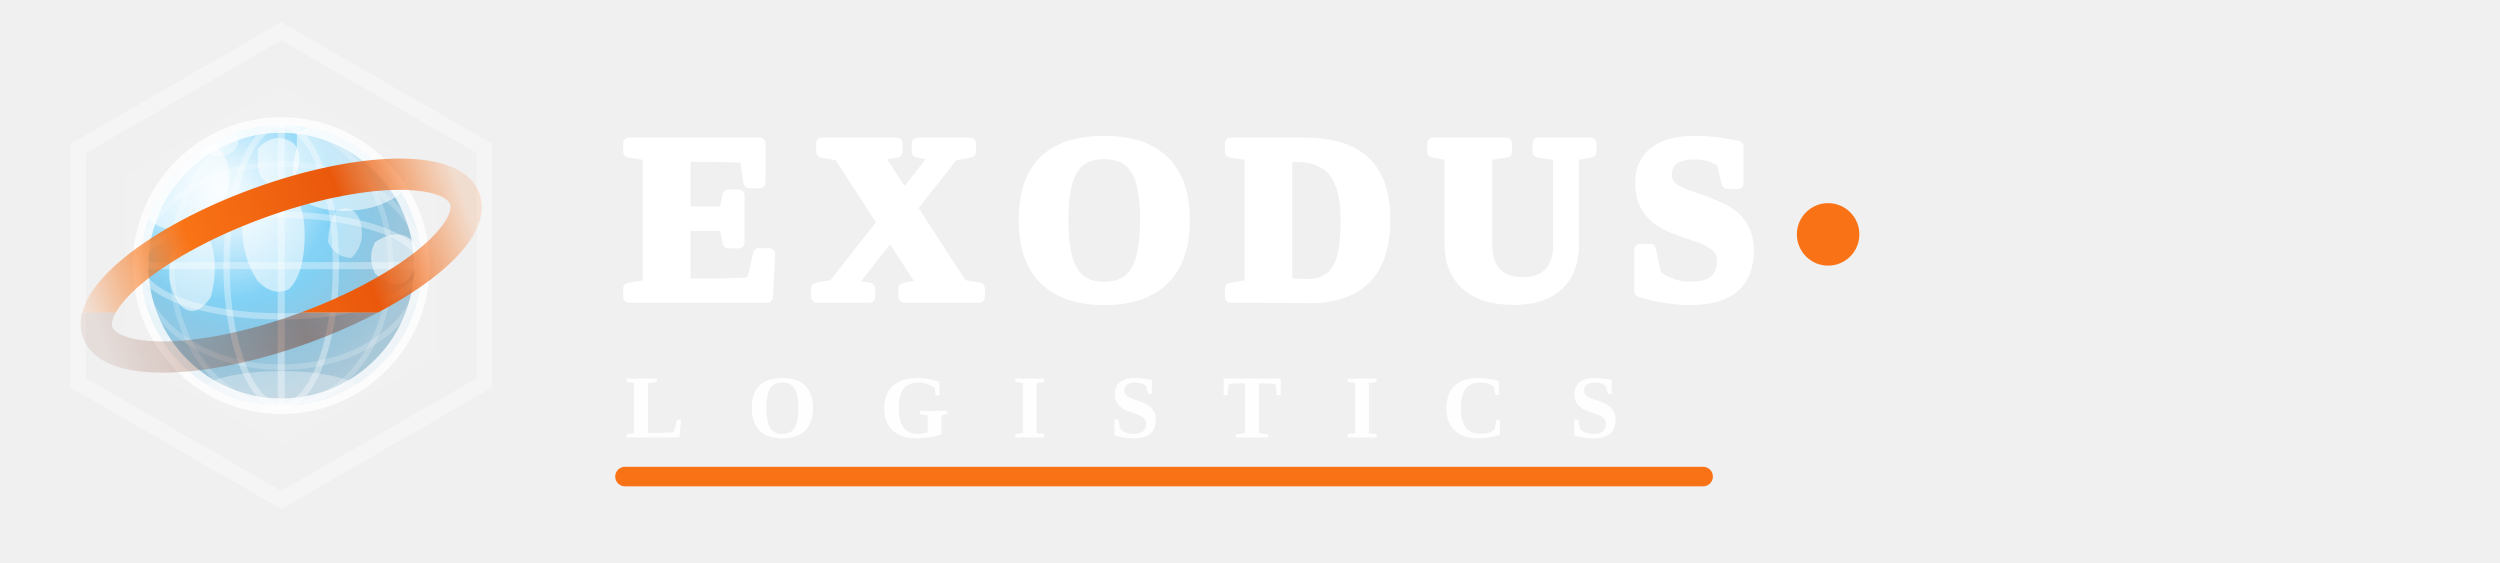
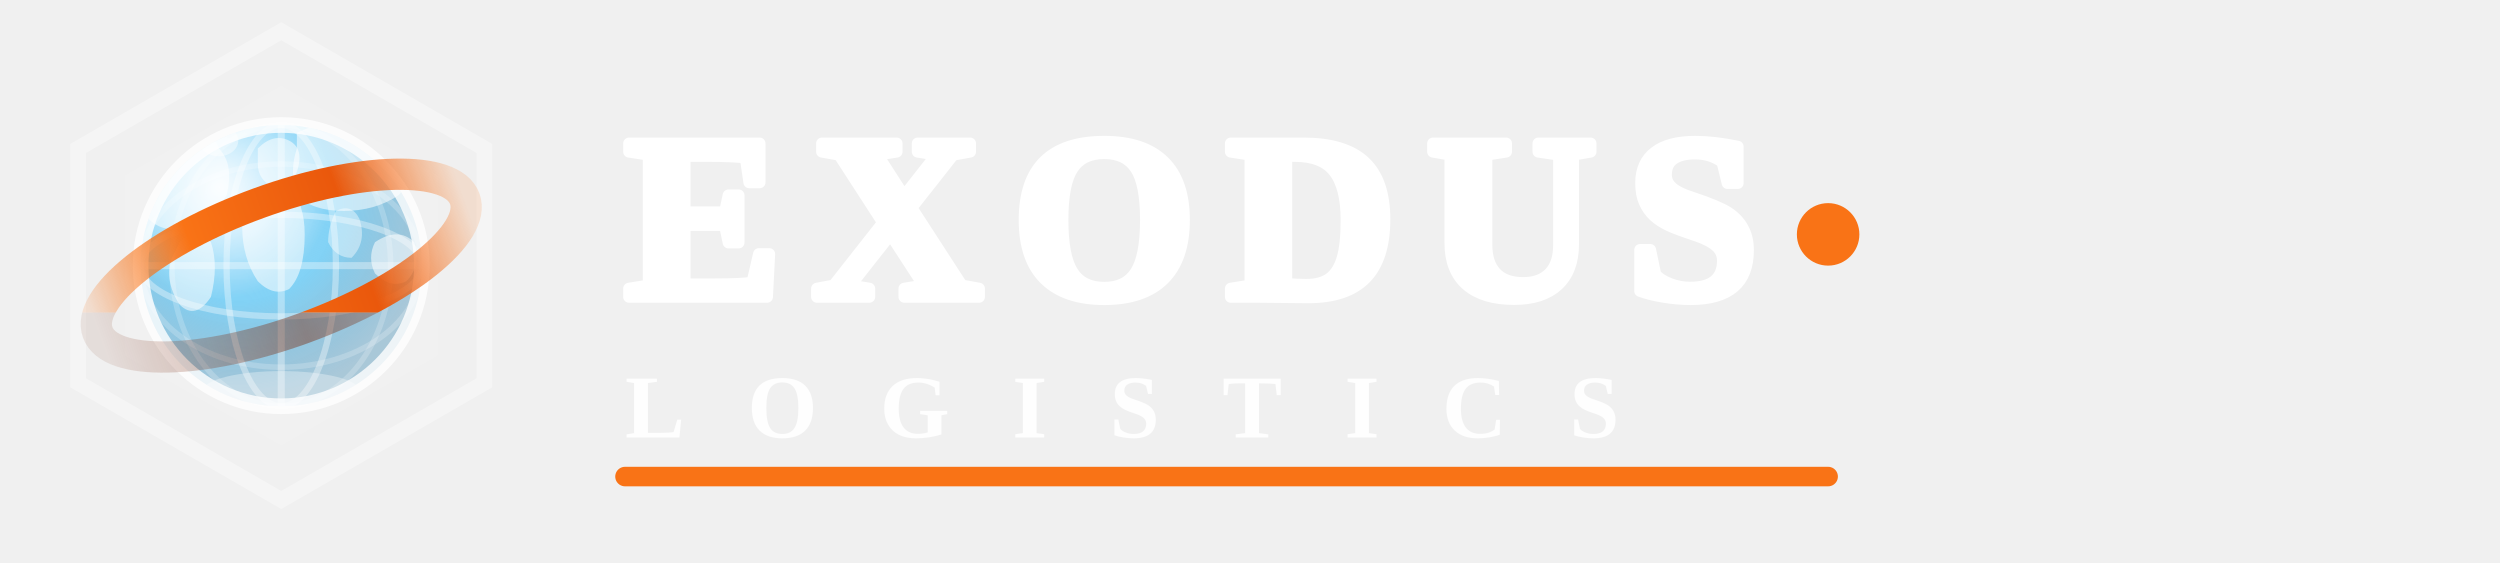
<svg xmlns="http://www.w3.org/2000/svg" viewBox="0 0 320 72" width="320" height="72" fill="none">
  <defs>
    <radialGradient id="eOcean" cx="35%" cy="28%" r="70%">
      <stop offset="0%" stop-color="#bae6fd" stop-opacity="0.95" />
      <stop offset="50%" stop-color="#38bdf8" stop-opacity="0.6" />
      <stop offset="100%" stop-color="#0369a1" stop-opacity="0.3" />
    </radialGradient>
    <radialGradient id="eShine" cx="28%" cy="22%" r="40%">
      <stop offset="0%" stop-color="#ffffff" stop-opacity="0.9" />
      <stop offset="100%" stop-color="#ffffff" stop-opacity="0" />
    </radialGradient>
    <linearGradient id="eRingF" x1="0%" y1="0%" x2="100%" y2="0%">
      <stop offset="0%" stop-color="#f97316" stop-opacity="0.15" />
      <stop offset="30%" stop-color="#f97316" stop-opacity="1" />
      <stop offset="70%" stop-color="#ea580c" stop-opacity="1" />
      <stop offset="100%" stop-color="#f97316" stop-opacity="0.15" />
    </linearGradient>
    <linearGradient id="eRingB" x1="0%" y1="0%" x2="100%" y2="0%">
      <stop offset="0%" stop-color="#7c2d12" stop-opacity="0.1" />
      <stop offset="50%" stop-color="#7c2d12" stop-opacity="0.45" />
      <stop offset="100%" stop-color="#7c2d12" stop-opacity="0.1" />
    </linearGradient>
    <clipPath id="eC">
      <circle cx="36" cy="34" r="18" />
    </clipPath>
    <clipPath id="eRB">
      <rect x="0" y="40" width="72" height="20" />
    </clipPath>
    <clipPath id="eRF">
      <rect x="0" y="0" width="72" height="40" />
    </clipPath>
  </defs>
  <polygon points="36,4 62,19 62,49 36,64 10,49 10,19" fill="none" stroke="rgba(255,255,255,0.35)" stroke-width="2" />
  <polygon points="36,11 56,22.5 56,45.5 36,57 16,45.5 16,22.5" fill="rgba(255,255,255,0.1)" />
  <circle cx="36" cy="34" r="18" fill="url(#eOcean)" stroke="rgba(255,255,255,0.8)" stroke-width="2" />
  <g clip-path="url(#eC)">
    <path fill="rgba(255,255,255,0.55)" d="M18 22 Q20 18 24 17 Q27 16 28 19 Q30 21 29 25 Q27 28 24 29 Q21 30 19 28 Q17 26 18 22 Z" />
    <ellipse fill="rgba(255,255,255,0.42)" cx="28" cy="18" rx="2.5" ry="2" />
    <path fill="rgba(255,255,255,0.55)" d="M23 31 Q25 29 27 31 Q28 34 27 38 Q25 41 23 39 Q21 36 22 33 Z" />
    <path fill="rgba(255,255,255,0.55)" d="M33 19 Q35 17 37 18 Q39 19 38 22 Q37 24 35 24 Q33 23 33 21 Z" />
    <path fill="rgba(255,255,255,0.55)" d="M33 25 Q35 23 37 24 Q39 26 39 30 Q39 35 37 37 Q35 38 33 36 Q31 33 31 29 Q31 26 33 25 Z" />
    <path fill="rgba(255,255,255,0.55)" d="M38 17 Q42 15 47 16 Q51 17 52 20 Q53 23 51 25 Q48 27 44 27 Q40 27 38 25 Q37 22 38 19 Z" />
    <path fill="rgba(255,255,255,0.42)" d="M43 27 Q45 26 46 28 Q47 31 45 33 Q43 33 42 31 Q42 29 43 27 Z" />
    <path fill="rgba(255,255,255,0.55)" d="M48 31 Q51 29 53 31 Q54 34 52 36 Q50 37 48 35 Q47 33 48 31 Z" />
    <ellipse fill="rgba(255,255,255,0.32)" cx="36" cy="50" rx="10" ry="2.5" />
  </g>
  <ellipse cx="36" cy="34" rx="18" ry="6.5" fill="none" stroke="rgba(255,255,255,0.35)" stroke-width="0.8" />
  <ellipse cx="36" cy="34" rx="18" ry="13" fill="none" stroke="rgba(255,255,255,0.2)" stroke-width="0.7" />
  <ellipse cx="36" cy="34" rx="7" ry="18" fill="none" stroke="rgba(255,255,255,0.35)" stroke-width="0.8" />
  <ellipse cx="36" cy="34" rx="14" ry="18" fill="none" stroke="rgba(255,255,255,0.2)" stroke-width="0.7" />
  <line x1="18" y1="34" x2="54" y2="34" stroke="rgba(255,255,255,0.35)" stroke-width="0.9" />
  <line x1="36" y1="16" x2="36" y2="52" stroke="rgba(255,255,255,0.35)" stroke-width="0.9" />
  <g clip-path="url(#eRB)">
    <ellipse cx="36" cy="34" rx="25" ry="8.5" fill="none" stroke="url(#eRingB)" stroke-width="4" transform="rotate(-20,36,34)" />
  </g>
  <circle cx="36" cy="34" r="18" fill="url(#eShine)" />
  <g clip-path="url(#eRF)">
    <ellipse cx="36" cy="34" rx="25" ry="8.5" fill="none" stroke="url(#eRingF)" stroke-width="4" transform="rotate(-20,36,34)" />
  </g>
  <text x="80" y="38" font-family="Georgia, 'Times New Roman', serif" font-size="30" font-weight="900" letter-spacing="4" fill="#ffffff" paint-order="stroke" stroke="#ffffff" stroke-width="1.5" stroke-linejoin="round">EXODUS</text>
  <circle cx="234" cy="30" r="4" fill="#f97316" />
  <text x="80" y="56" font-family="Georgia, 'Times New Roman', serif" font-size="11.5" font-weight="600" letter-spacing="8" fill="rgba(255,255,255,0.9)">LOGISTICS</text>
-   <line x1="80" y1="61" x2="218" y2="61" stroke="#f97316" stroke-width="2.5" stroke-linecap="round" />
+   <line x1="80" y1="61" x2="234" y2="61" stroke="#f97316" stroke-width="2.5" stroke-linecap="round" />
</svg>
